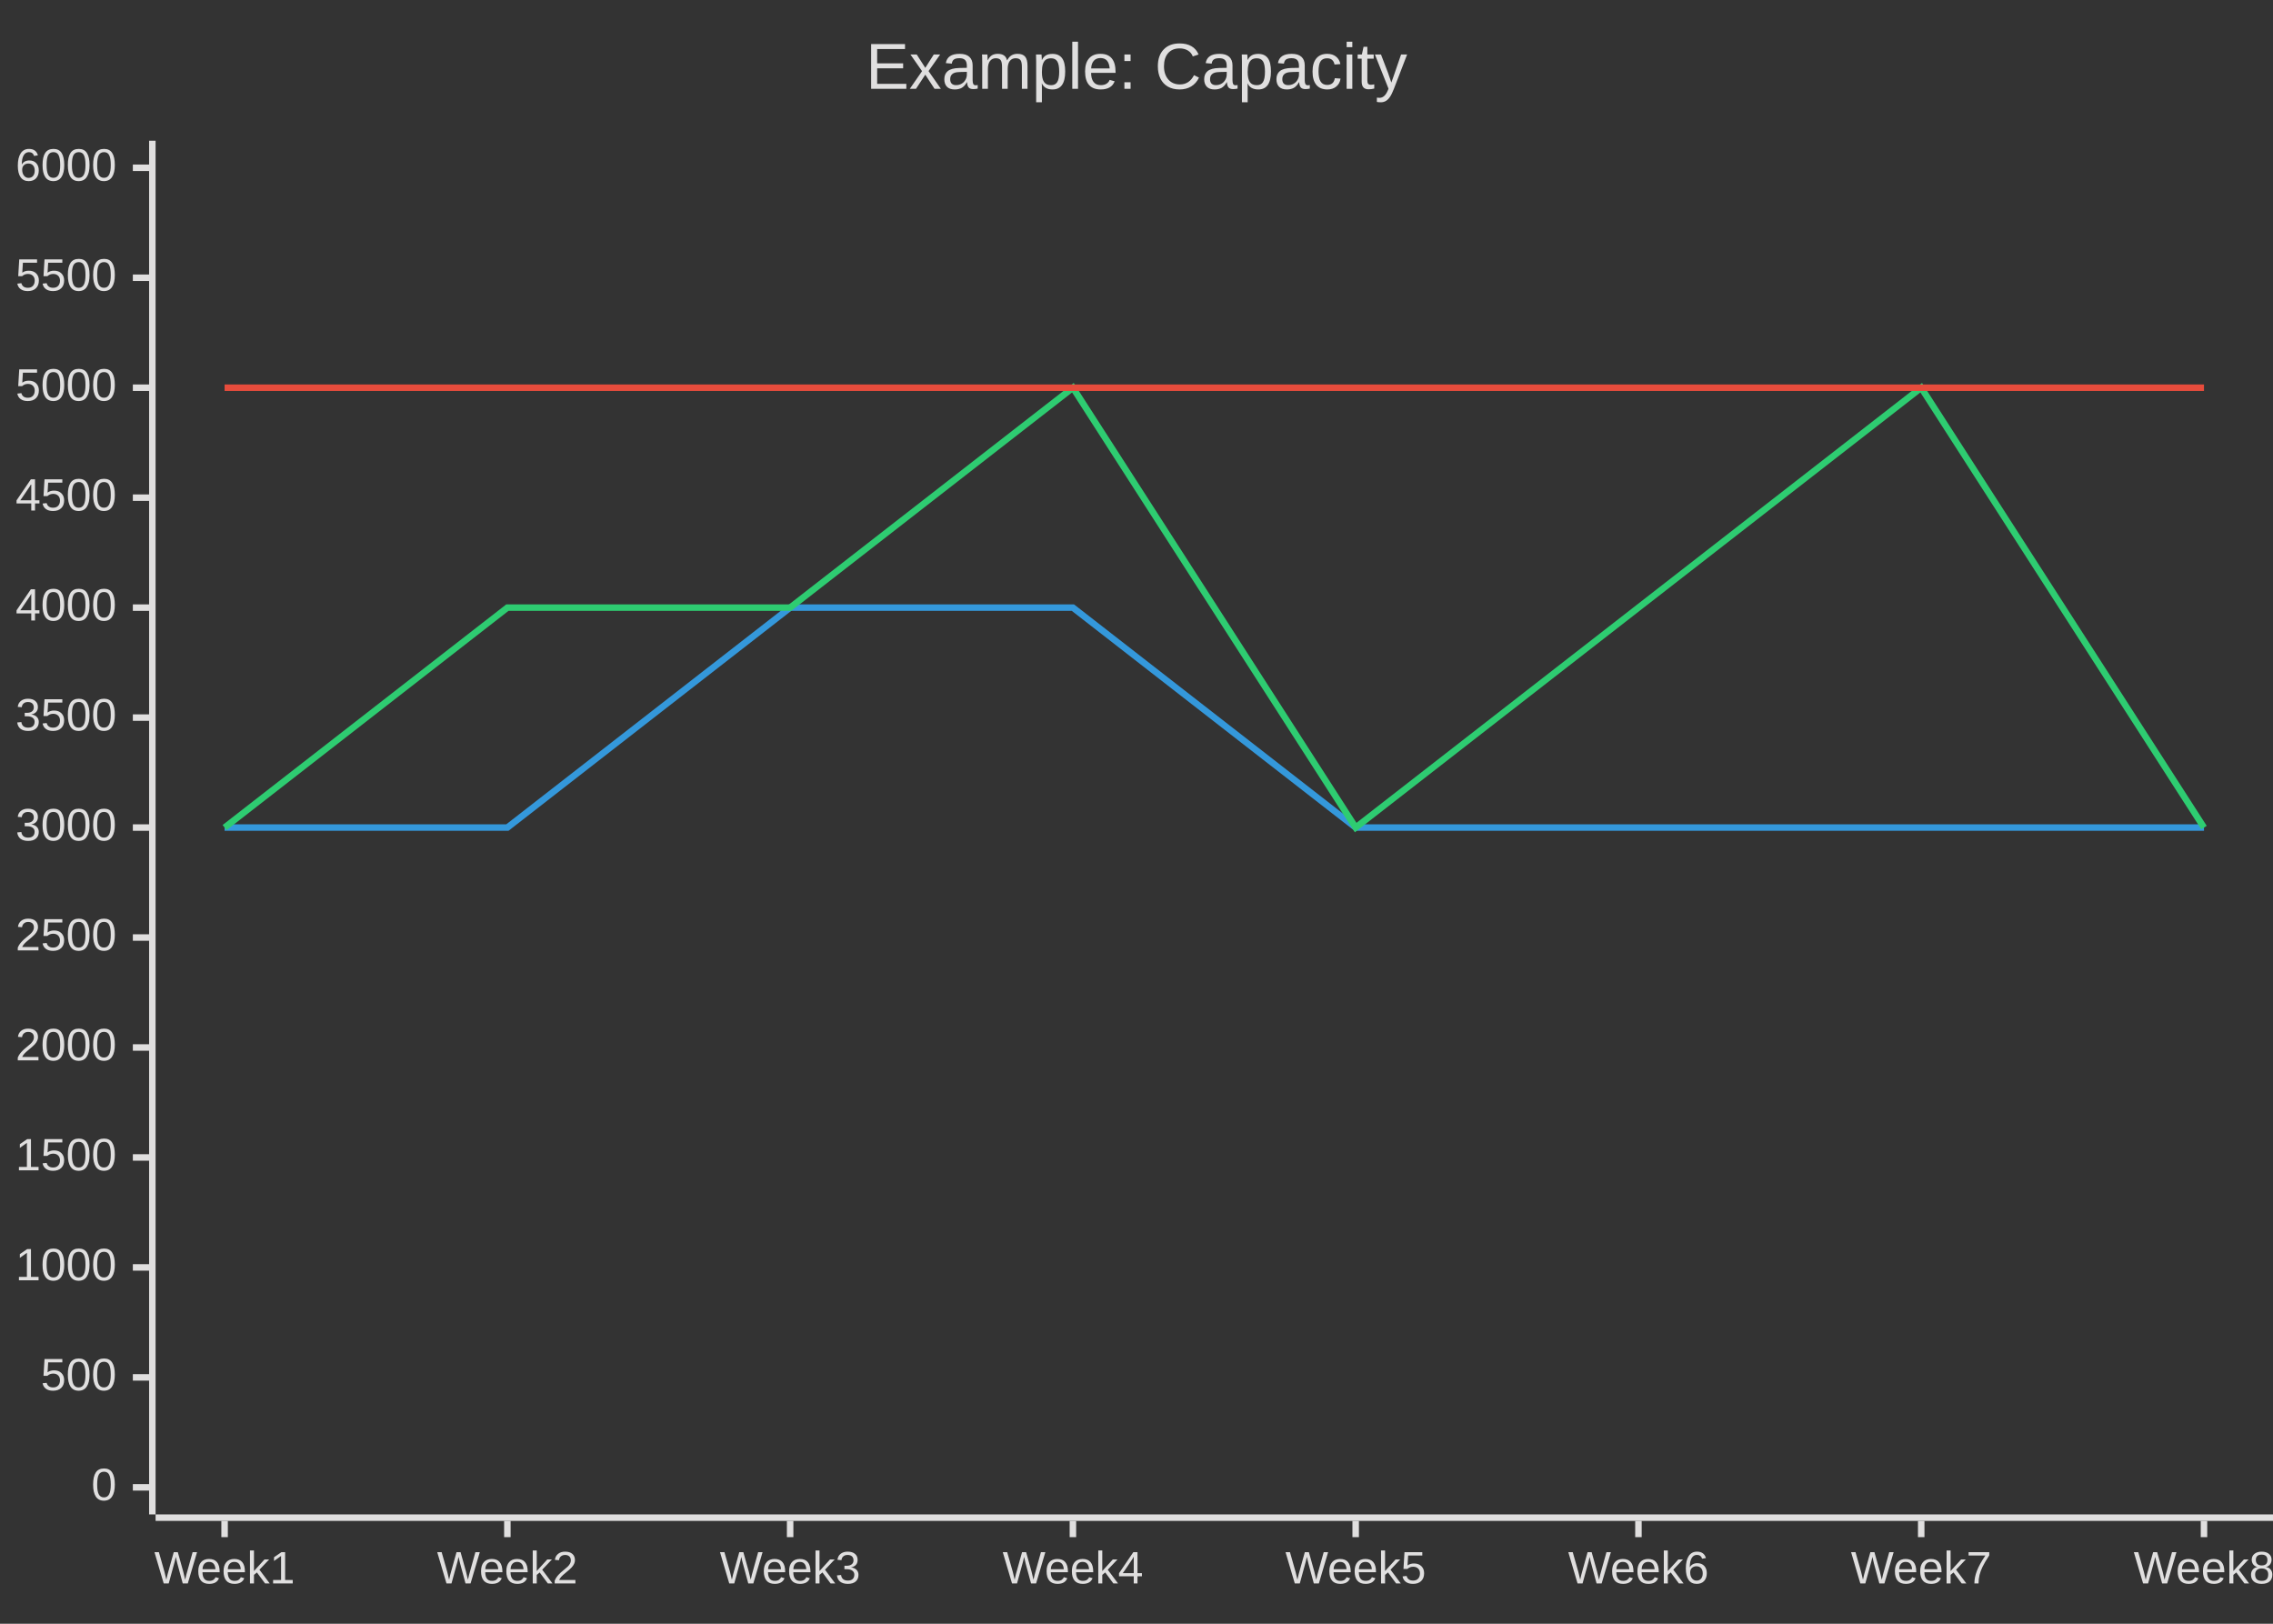
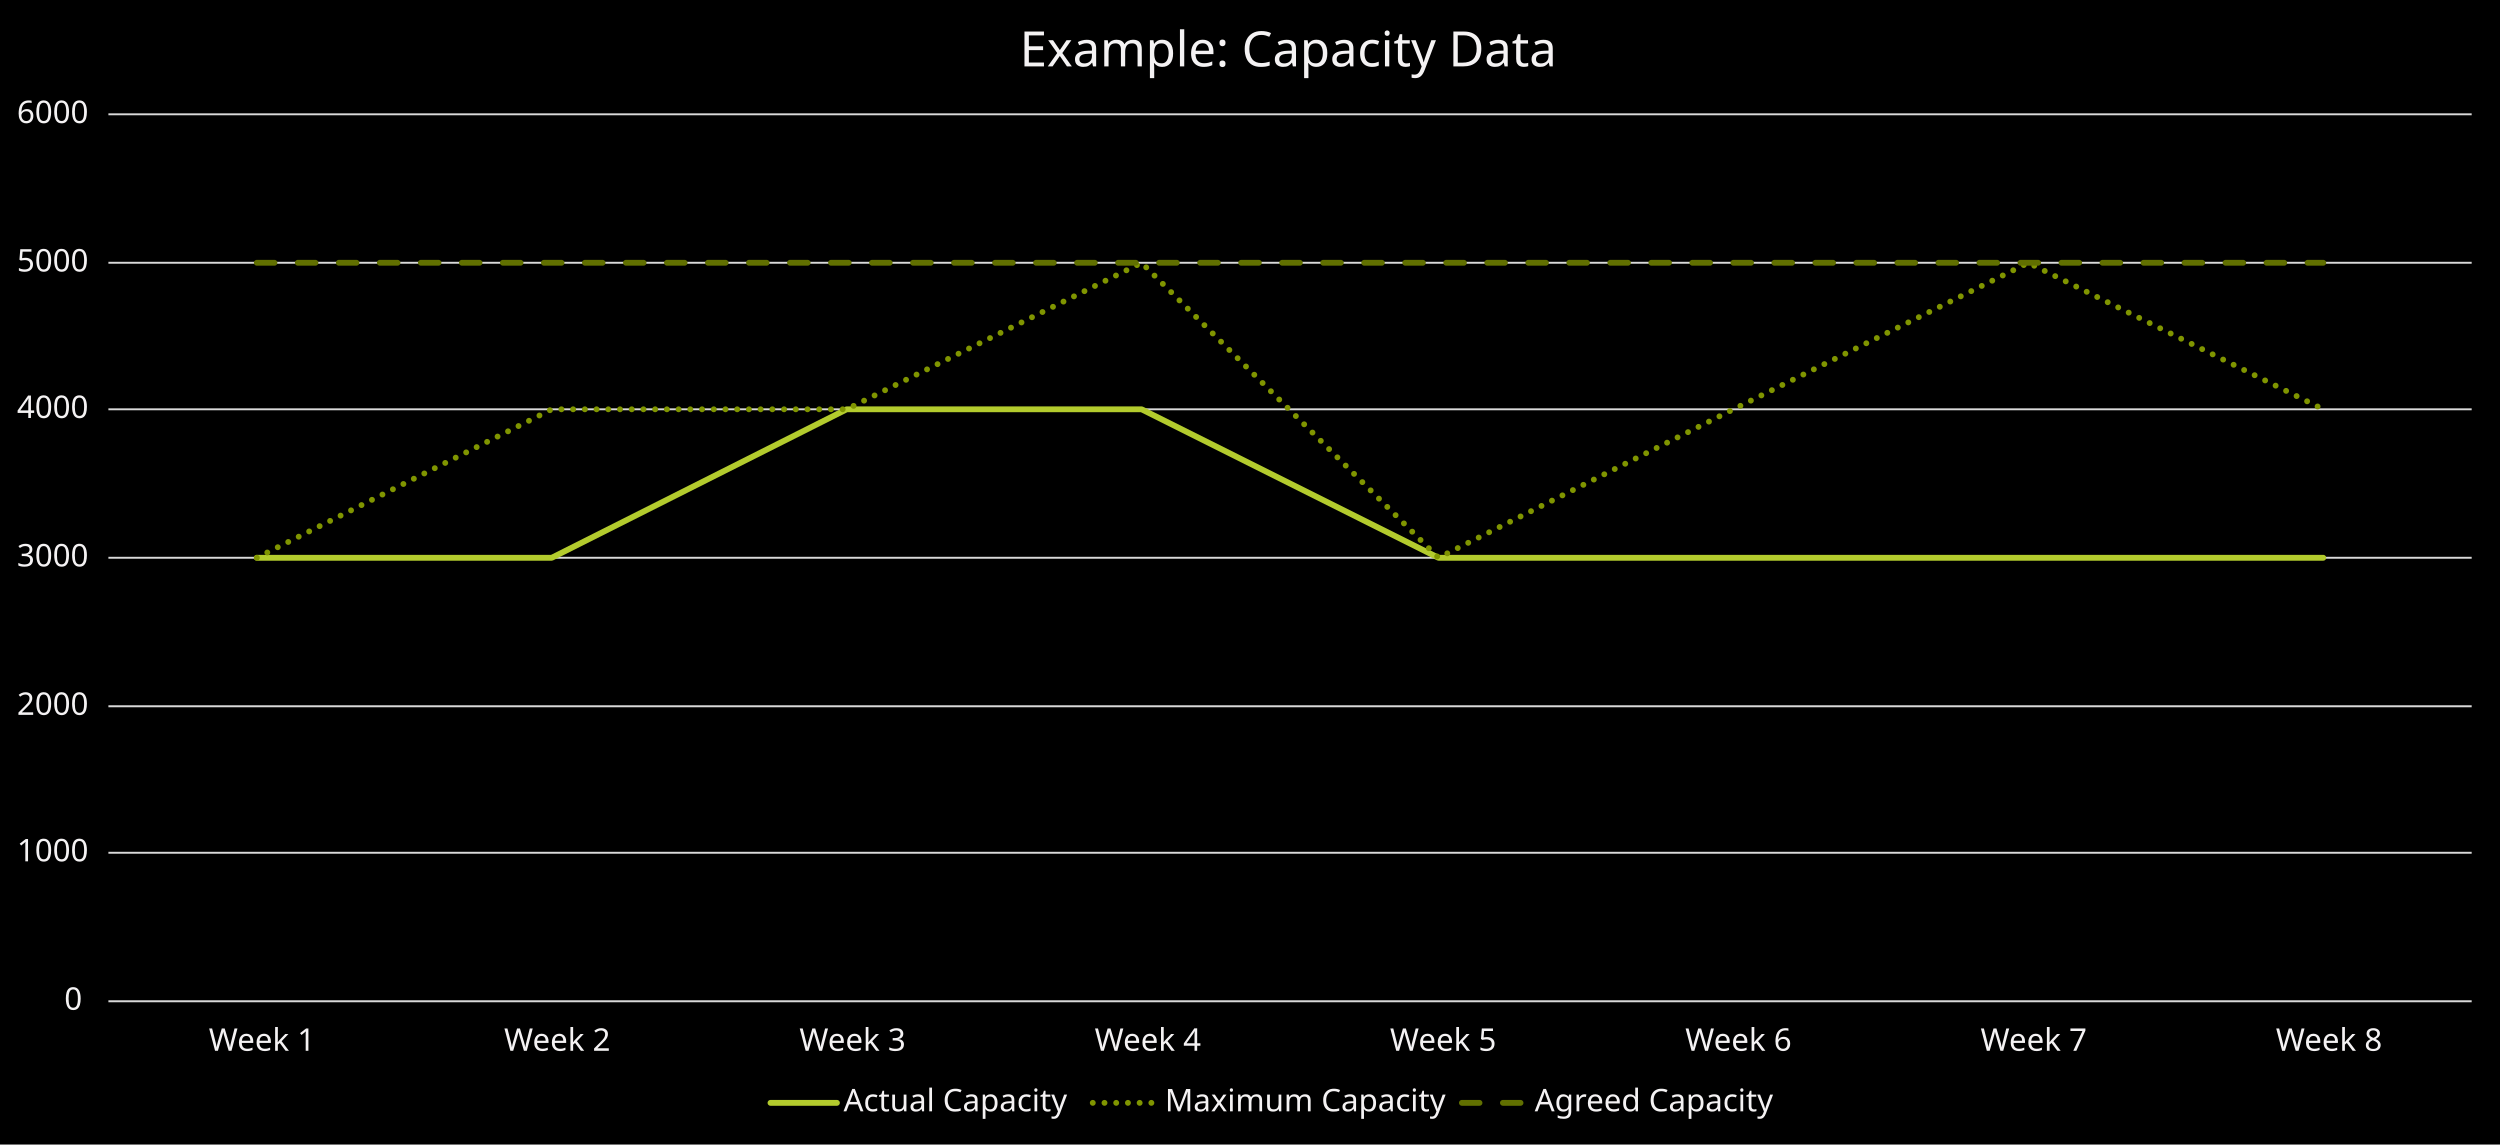
- <svg xmlns="http://www.w3.org/2000/svg" aria-roledescription="xychart" role="graphics-document document" viewBox="0 0 700 500" style="max-width: 100%;" width="100%" id="graph-div" height="100%">
-   <style>#graph-div{font-family:"trebuchet ms",verdana,arial,sans-serif;font-size:16px;fill:#ccc;}#graph-div .error-icon{fill:#a44141;}#graph-div .error-text{fill:#ddd;stroke:#ddd;}#graph-div .edge-thickness-normal{stroke-width:2px;}#graph-div .edge-thickness-thick{stroke-width:3.5px;}#graph-div .edge-pattern-solid{stroke-dasharray:0;}#graph-div .edge-pattern-dashed{stroke-dasharray:3;}#graph-div .edge-pattern-dotted{stroke-dasharray:2;}#graph-div .marker{fill:lightgrey;stroke:lightgrey;}#graph-div .marker.cross{stroke:lightgrey;}#graph-div svg{font-family:"trebuchet ms",verdana,arial,sans-serif;font-size:16px;}#graph-div :root{--mermaid-font-family:"trebuchet ms",verdana,arial,sans-serif;}</style>
-   <g />
-   <g class="main">
-     <rect fill="#333" class="background" height="500" width="700" />
-     <g class="chart-title">
-       <text transform="translate(350, 21.66667) rotate(0)" text-anchor="middle" dominant-baseline="middle" font-size="20" fill="#e0dfdf" y="0" x="0">Example: Capacity</text>
+ <svg xmlns="http://www.w3.org/2000/svg" width="1280" height="586" overflow="hidden">
+   <defs>
+     <clipPath id="clip0">
+       <rect x="0" y="0" width="1280" height="586" />
+     </clipPath>
+   </defs>
+   <g clip-path="url(#clip0)">
+     <rect x="0" y="0" width="1280" height="586.167" fill="#FFFFFF" />
+     <rect x="0" y="0" width="1280" height="586.167" />
+     <g>
+       <path d="M55.5 436.624 1265.5 436.624M55.5 361.603 1265.5 361.603M55.5 285.581 1265.5 285.581M55.5 209.56 1265.5 209.56M55.5 134.538 1265.5 134.538M55.5 58.517 1265.5 58.517" stroke="#D9D9D9" stroke-linejoin="round" stroke-miterlimit="10" fill="none" />
    </g>
-     <g class="plot">
-       <g class="line-plot-0">
-         <path stroke-width="2" stroke="#3498db" fill="none" d="M69.168,254.833L156.251,254.833L243.333,187.111L330.416,187.111L417.498,254.833L504.581,254.833L591.663,254.833L678.746,254.833" />
-       </g>
-       <g class="line-plot-1">
-         <path stroke-width="2" stroke="#2ecc71" fill="none" d="M69.168,254.833L156.251,187.111L243.333,187.111L330.416,119.389L417.498,254.833L504.581,187.111L591.663,119.389L678.746,254.833" />
-       </g>
-       <g class="line-plot-2">
-         <path stroke-width="2" stroke="#e74c3c" fill="none" d="M69.168,119.389L156.251,119.389L243.333,119.389L330.416,119.389L417.498,119.389L504.581,119.389L591.663,119.389L678.746,119.389" />
-       </g>
+     <g>
+       <path d="M55.5 512.646 1265.5 512.646" stroke="#D9D9D9" stroke-linejoin="round" stroke-miterlimit="10" fill="none" fill-rule="evenodd" />
    </g>
-     <g class="bottom-axis">
-       <g class="axis-line">
-         <path stroke-width="2" stroke="#e0dfdf" fill="none" d="M 47.914,467.333 L 700,467.333" />
-       </g>
-       <g class="label">
-         <text transform="translate(69.16824, 478.3333) rotate(0)" text-anchor="middle" dominant-baseline="text-before-edge" font-size="14" fill="#e0dfdf" y="0" x="0">Week1</text>
-         <text transform="translate(156.2508, 478.3333) rotate(0)" text-anchor="middle" dominant-baseline="text-before-edge" font-size="14" fill="#e0dfdf" y="0" x="0">Week2</text>
-         <text transform="translate(243.3333, 478.3333) rotate(0)" text-anchor="middle" dominant-baseline="text-before-edge" font-size="14" fill="#e0dfdf" y="0" x="0">Week3</text>
-         <text transform="translate(330.4159, 478.3333) rotate(0)" text-anchor="middle" dominant-baseline="text-before-edge" font-size="14" fill="#e0dfdf" y="0" x="0">Week4</text>
-         <text transform="translate(417.4984, 478.3333) rotate(0)" text-anchor="middle" dominant-baseline="text-before-edge" font-size="14" fill="#e0dfdf" y="0" x="0">Week5</text>
-         <text transform="translate(504.5809, 478.3333) rotate(0)" text-anchor="middle" dominant-baseline="text-before-edge" font-size="14" fill="#e0dfdf" y="0" x="0">Week6</text>
-         <text transform="translate(591.6635, 478.3333) rotate(0)" text-anchor="middle" dominant-baseline="text-before-edge" font-size="14" fill="#e0dfdf" y="0" x="0">Week7</text>
-         <text transform="translate(678.746, 478.3333) rotate(0)" text-anchor="middle" dominant-baseline="text-before-edge" font-size="14" fill="#e0dfdf" y="0" x="0">Week8</text>
-       </g>
-       <g class="ticks">
-         <path stroke-width="2" stroke="#e0dfdf" fill="none" d="M 69.168,468.333 L 69.168,473.333" />
-         <path stroke-width="2" stroke="#e0dfdf" fill="none" d="M 156.251,468.333 L 156.251,473.333" />
-         <path stroke-width="2" stroke="#e0dfdf" fill="none" d="M 243.333,468.333 L 243.333,473.333" />
-         <path stroke-width="2" stroke="#e0dfdf" fill="none" d="M 330.416,468.333 L 330.416,473.333" />
-         <path stroke-width="2" stroke="#e0dfdf" fill="none" d="M 417.498,468.333 L 417.498,473.333" />
-         <path stroke-width="2" stroke="#e0dfdf" fill="none" d="M 504.581,468.333 L 504.581,473.333" />
-         <path stroke-width="2" stroke="#e0dfdf" fill="none" d="M 591.663,468.333 L 591.663,473.333" />
-         <path stroke-width="2" stroke="#e0dfdf" fill="none" d="M 678.746,468.333 L 678.746,473.333" />
-       </g>
+     <g>
+       <path d="M131.5 285.581 282.5 285.581 433.5 209.56 584.5 209.56 736.5 285.581 887.5 285.581 1038.5 285.581 1189.5 285.581" stroke="#B3CB2D" stroke-width="3" stroke-linecap="round" stroke-linejoin="round" stroke-miterlimit="10" fill="none" />
    </g>
-     <g class="left-axis">
-       <g class="axisl-line">
-         <path stroke-width="2" stroke="#e0dfdf" fill="none" d="M 46.914,43.333 L 46.914,466.333" />
-       </g>
-       <g class="label">
-         <text transform="translate(35.91424, 51.66667) rotate(0)" text-anchor="end" dominant-baseline="middle" font-size="14" fill="#e0dfdf" y="0" x="0">6000</text>
-         <text transform="translate(35.91424, 85.52778) rotate(0)" text-anchor="end" dominant-baseline="middle" font-size="14" fill="#e0dfdf" y="0" x="0">5500</text>
-         <text transform="translate(35.91424, 119.3889) rotate(0)" text-anchor="end" dominant-baseline="middle" font-size="14" fill="#e0dfdf" y="0" x="0">5000</text>
-         <text transform="translate(35.91424, 153.25) rotate(0)" text-anchor="end" dominant-baseline="middle" font-size="14" fill="#e0dfdf" y="0" x="0">4500</text>
-         <text transform="translate(35.91424, 187.1111) rotate(0)" text-anchor="end" dominant-baseline="middle" font-size="14" fill="#e0dfdf" y="0" x="0">4000</text>
-         <text transform="translate(35.91424, 220.9722) rotate(0)" text-anchor="end" dominant-baseline="middle" font-size="14" fill="#e0dfdf" y="0" x="0">3500</text>
-         <text transform="translate(35.91424, 254.8333) rotate(0)" text-anchor="end" dominant-baseline="middle" font-size="14" fill="#e0dfdf" y="0" x="0">3000</text>
-         <text transform="translate(35.91424, 288.6944) rotate(0)" text-anchor="end" dominant-baseline="middle" font-size="14" fill="#e0dfdf" y="0" x="0">2500</text>
-         <text transform="translate(35.91424, 322.5556) rotate(0)" text-anchor="end" dominant-baseline="middle" font-size="14" fill="#e0dfdf" y="0" x="0">2000</text>
-         <text transform="translate(35.91424, 356.4167) rotate(0)" text-anchor="end" dominant-baseline="middle" font-size="14" fill="#e0dfdf" y="0" x="0">1500</text>
-         <text transform="translate(35.91424, 390.2778) rotate(0)" text-anchor="end" dominant-baseline="middle" font-size="14" fill="#e0dfdf" y="0" x="0">1000</text>
-         <text transform="translate(35.91424, 424.1389) rotate(0)" text-anchor="end" dominant-baseline="middle" font-size="14" fill="#e0dfdf" y="0" x="0">500</text>
-         <text transform="translate(35.91424, 458) rotate(0)" text-anchor="end" dominant-baseline="middle" font-size="14" fill="#e0dfdf" y="0" x="0">0</text>
-       </g>
-       <g class="ticks">
-         <path stroke-width="2" stroke="#e0dfdf" fill="none" d="M 45.914,51.667 L 40.914,51.667" />
-         <path stroke-width="2" stroke="#e0dfdf" fill="none" d="M 45.914,85.528 L 40.914,85.528" />
-         <path stroke-width="2" stroke="#e0dfdf" fill="none" d="M 45.914,119.389 L 40.914,119.389" />
-         <path stroke-width="2" stroke="#e0dfdf" fill="none" d="M 45.914,153.25 L 40.914,153.25" />
-         <path stroke-width="2" stroke="#e0dfdf" fill="none" d="M 45.914,187.111 L 40.914,187.111" />
-         <path stroke-width="2" stroke="#e0dfdf" fill="none" d="M 45.914,220.972 L 40.914,220.972" />
-         <path stroke-width="2" stroke="#e0dfdf" fill="none" d="M 45.914,254.833 L 40.914,254.833" />
-         <path stroke-width="2" stroke="#e0dfdf" fill="none" d="M 45.914,288.694 L 40.914,288.694" />
-         <path stroke-width="2" stroke="#e0dfdf" fill="none" d="M 45.914,322.556 L 40.914,322.556" />
-         <path stroke-width="2" stroke="#e0dfdf" fill="none" d="M 45.914,356.417 L 40.914,356.417" />
-         <path stroke-width="2" stroke="#e0dfdf" fill="none" d="M 45.914,390.278 L 40.914,390.278" />
-         <path stroke-width="2" stroke="#e0dfdf" fill="none" d="M 45.914,424.139 L 40.914,424.139" />
-         <path stroke-width="2" stroke="#e0dfdf" fill="none" d="M 45.914,458 L 40.914,458" />
-       </g>
+     <g>
+       <path d="M131.5 285.581 282.5 209.56 433.5 209.56 584.5 134.538 736.5 285.581 887.5 209.56 1038.5 134.538 1189.5 209.56" stroke="#809500" stroke-width="3" stroke-linecap="round" stroke-linejoin="round" stroke-miterlimit="10" stroke-dasharray="0 6" fill="none" />
+     </g>
+     <g>
+       <path d="M131.5 134.538 282.5 134.538 433.5 134.538 584.5 134.538 736.5 134.538 887.5 134.538 1038.5 134.538 1189.5 134.538" stroke="#617000" stroke-width="3" stroke-linecap="round" stroke-linejoin="round" stroke-miterlimit="10" stroke-dasharray="9 12" fill="none" />
+     </g>
+     <g>
+       <text fill="#F4F2F3" font-family="Calibri,Calibri_MSFontService,sans-serif" font-weight="400" font-size="16" transform="matrix(1 0 0 1.00028 32.9269 517)">0</text>
+     </g>
+     <g>
+       <text fill="#F4F2F3" font-family="Calibri,Calibri_MSFontService,sans-serif" font-weight="400" font-size="16" transform="matrix(1 0 0 1.00028 8.66677 441)">1000</text>
+     </g>
+     <g>
+       <text fill="#F4F2F3" font-family="Calibri,Calibri_MSFontService,sans-serif" font-weight="400" font-size="16" transform="matrix(1 0 0 1.00028 8.66677 366)">2000</text>
+     </g>
+     <g>
+       <text fill="#F4F2F3" font-family="Calibri,Calibri_MSFontService,sans-serif" font-weight="400" font-size="16" transform="matrix(1 0 0 1.00028 8.66677 290)">3000</text>
+     </g>
+     <g>
+       <text fill="#F4F2F3" font-family="Calibri,Calibri_MSFontService,sans-serif" font-weight="400" font-size="16" transform="matrix(1 0 0 1.00028 8.66677 214)">4000</text>
+     </g>
+     <g>
+       <text fill="#F4F2F3" font-family="Calibri,Calibri_MSFontService,sans-serif" font-weight="400" font-size="16" transform="matrix(1 0 0 1.00028 8.66677 139)">5000</text>
+     </g>
+     <g>
+       <text fill="#F4F2F3" font-family="Calibri,Calibri_MSFontService,sans-serif" font-weight="400" font-size="16" transform="matrix(1 0 0 1.00028 8.66677 63)">6000</text>
+     </g>
+     <g>
+       <text fill="#F4F2F3" font-family="Calibri,Calibri_MSFontService,sans-serif" font-weight="400" font-size="16" transform="matrix(1 0 0 1.00028 106.9 538)">Week 1</text>
+     </g>
+     <g>
+       <text fill="#F4F2F3" font-family="Calibri,Calibri_MSFontService,sans-serif" font-weight="400" font-size="16" transform="matrix(1 0 0 1.00028 258.089 538)">Week 2</text>
+     </g>
+     <g>
+       <text fill="#F4F2F3" font-family="Calibri,Calibri_MSFontService,sans-serif" font-weight="400" font-size="16" transform="matrix(1 0 0 1.00028 409.278 538)">Week 3</text>
+     </g>
+     <g>
+       <text fill="#F4F2F3" font-family="Calibri,Calibri_MSFontService,sans-serif" font-weight="400" font-size="16" transform="matrix(1 0 0 1.00028 560.468 538)">Week 4</text>
+     </g>
+     <g>
+       <text fill="#F4F2F3" font-family="Calibri,Calibri_MSFontService,sans-serif" font-weight="400" font-size="16" transform="matrix(1 0 0 1.00028 711.657 538)">Week 5</text>
+     </g>
+     <g>
+       <text fill="#F4F2F3" font-family="Calibri,Calibri_MSFontService,sans-serif" font-weight="400" font-size="16" transform="matrix(1 0 0 1.00028 862.846 538)">Week 6</text>
+     </g>
+     <g>
+       <text fill="#F4F2F3" font-family="Calibri,Calibri_MSFontService,sans-serif" font-weight="400" font-size="16" transform="matrix(1 0 0 1.00028 1014.04 538)">Week 7</text>
+     </g>
+     <g>
+       <text fill="#F4F2F3" font-family="Calibri,Calibri_MSFontService,sans-serif" font-weight="400" font-size="16" transform="matrix(1 0 0 1.00028 1165.23 538)">Week 8</text>
+     </g>
+     <g>
+       <text fill="#F4F2F3" font-family="Calibri,Calibri_MSFontService,sans-serif" font-weight="400" font-size="25" transform="matrix(1 0 0 1.00028 522.107 34)">Example: Capacity Data</text>
+     </g>
+     <g>
+       <path d="M394.5 564.661 428.5 564.661" stroke="#B3CB2D" stroke-width="3" stroke-linecap="round" stroke-linejoin="round" stroke-miterlimit="10" fill="none" fill-rule="evenodd" />
+     </g>
+     <g>
+       <text fill="#F4F2F3" font-family="Calibri,Calibri_MSFontService,sans-serif" font-weight="400" font-size="16" transform="matrix(1 0 0 1.00028 431.883 569)">Actual Capacity</text>
+     </g>
+     <g>
+       <path d="M559.5 564.661 592.5 564.661" stroke="#809500" stroke-width="3" stroke-linecap="round" stroke-linejoin="round" stroke-miterlimit="10" stroke-dasharray="0 6" fill="none" fill-rule="evenodd" />
+     </g>
+     <g>
+       <text fill="#F4F2F3" font-family="Calibri,Calibri_MSFontService,sans-serif" font-weight="400" font-size="16" transform="matrix(1 0 0 1.00028 596.46 569)">Maximum Capacity</text>
+     </g>
+     <g>
+       <path d="M748.5 564.661 782.5 564.661" stroke="#617000" stroke-width="3" stroke-linecap="round" stroke-linejoin="round" stroke-miterlimit="10" stroke-dasharray="9 12" fill="none" fill-rule="evenodd" />
+     </g>
+     <g>
+       <text fill="#F4F2F3" font-family="Calibri,Calibri_MSFontService,sans-serif" font-weight="400" font-size="16" transform="matrix(1 0 0 1.00028 785.763 569)">Agreed Capacity</text>
    </g>
  </g>
-   <g class="mermaid-tmp-group" />
</svg>
